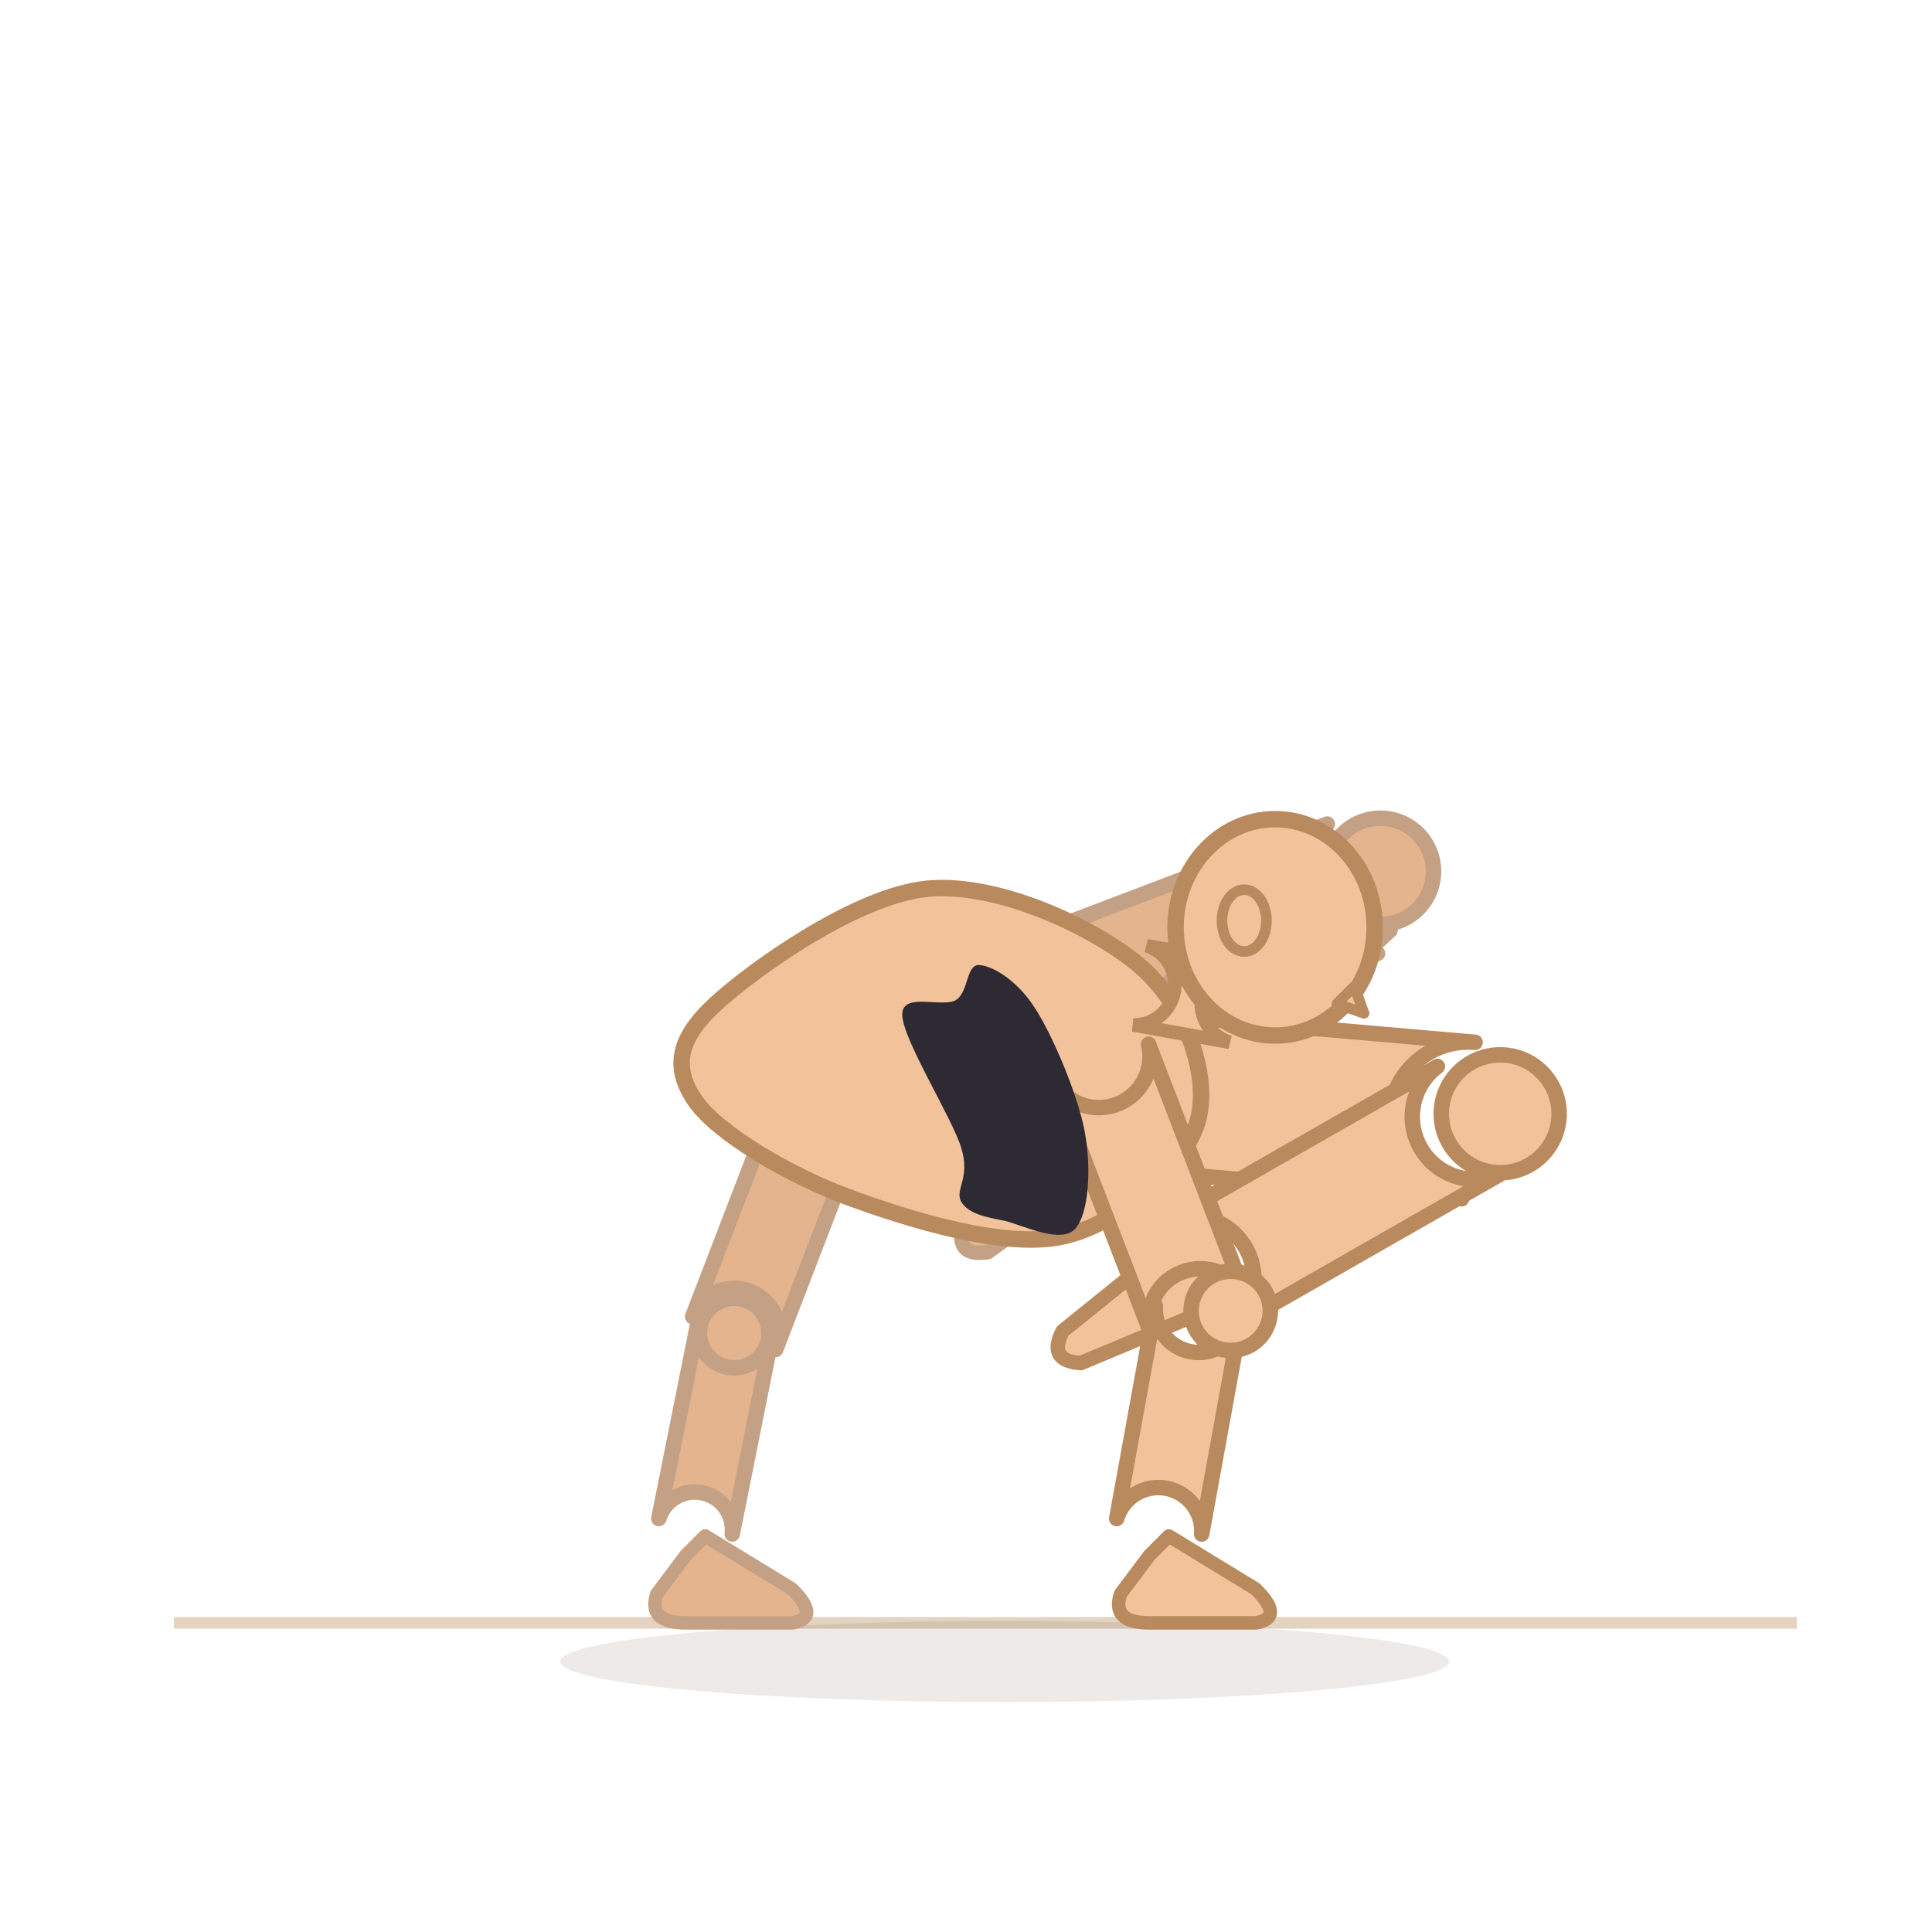
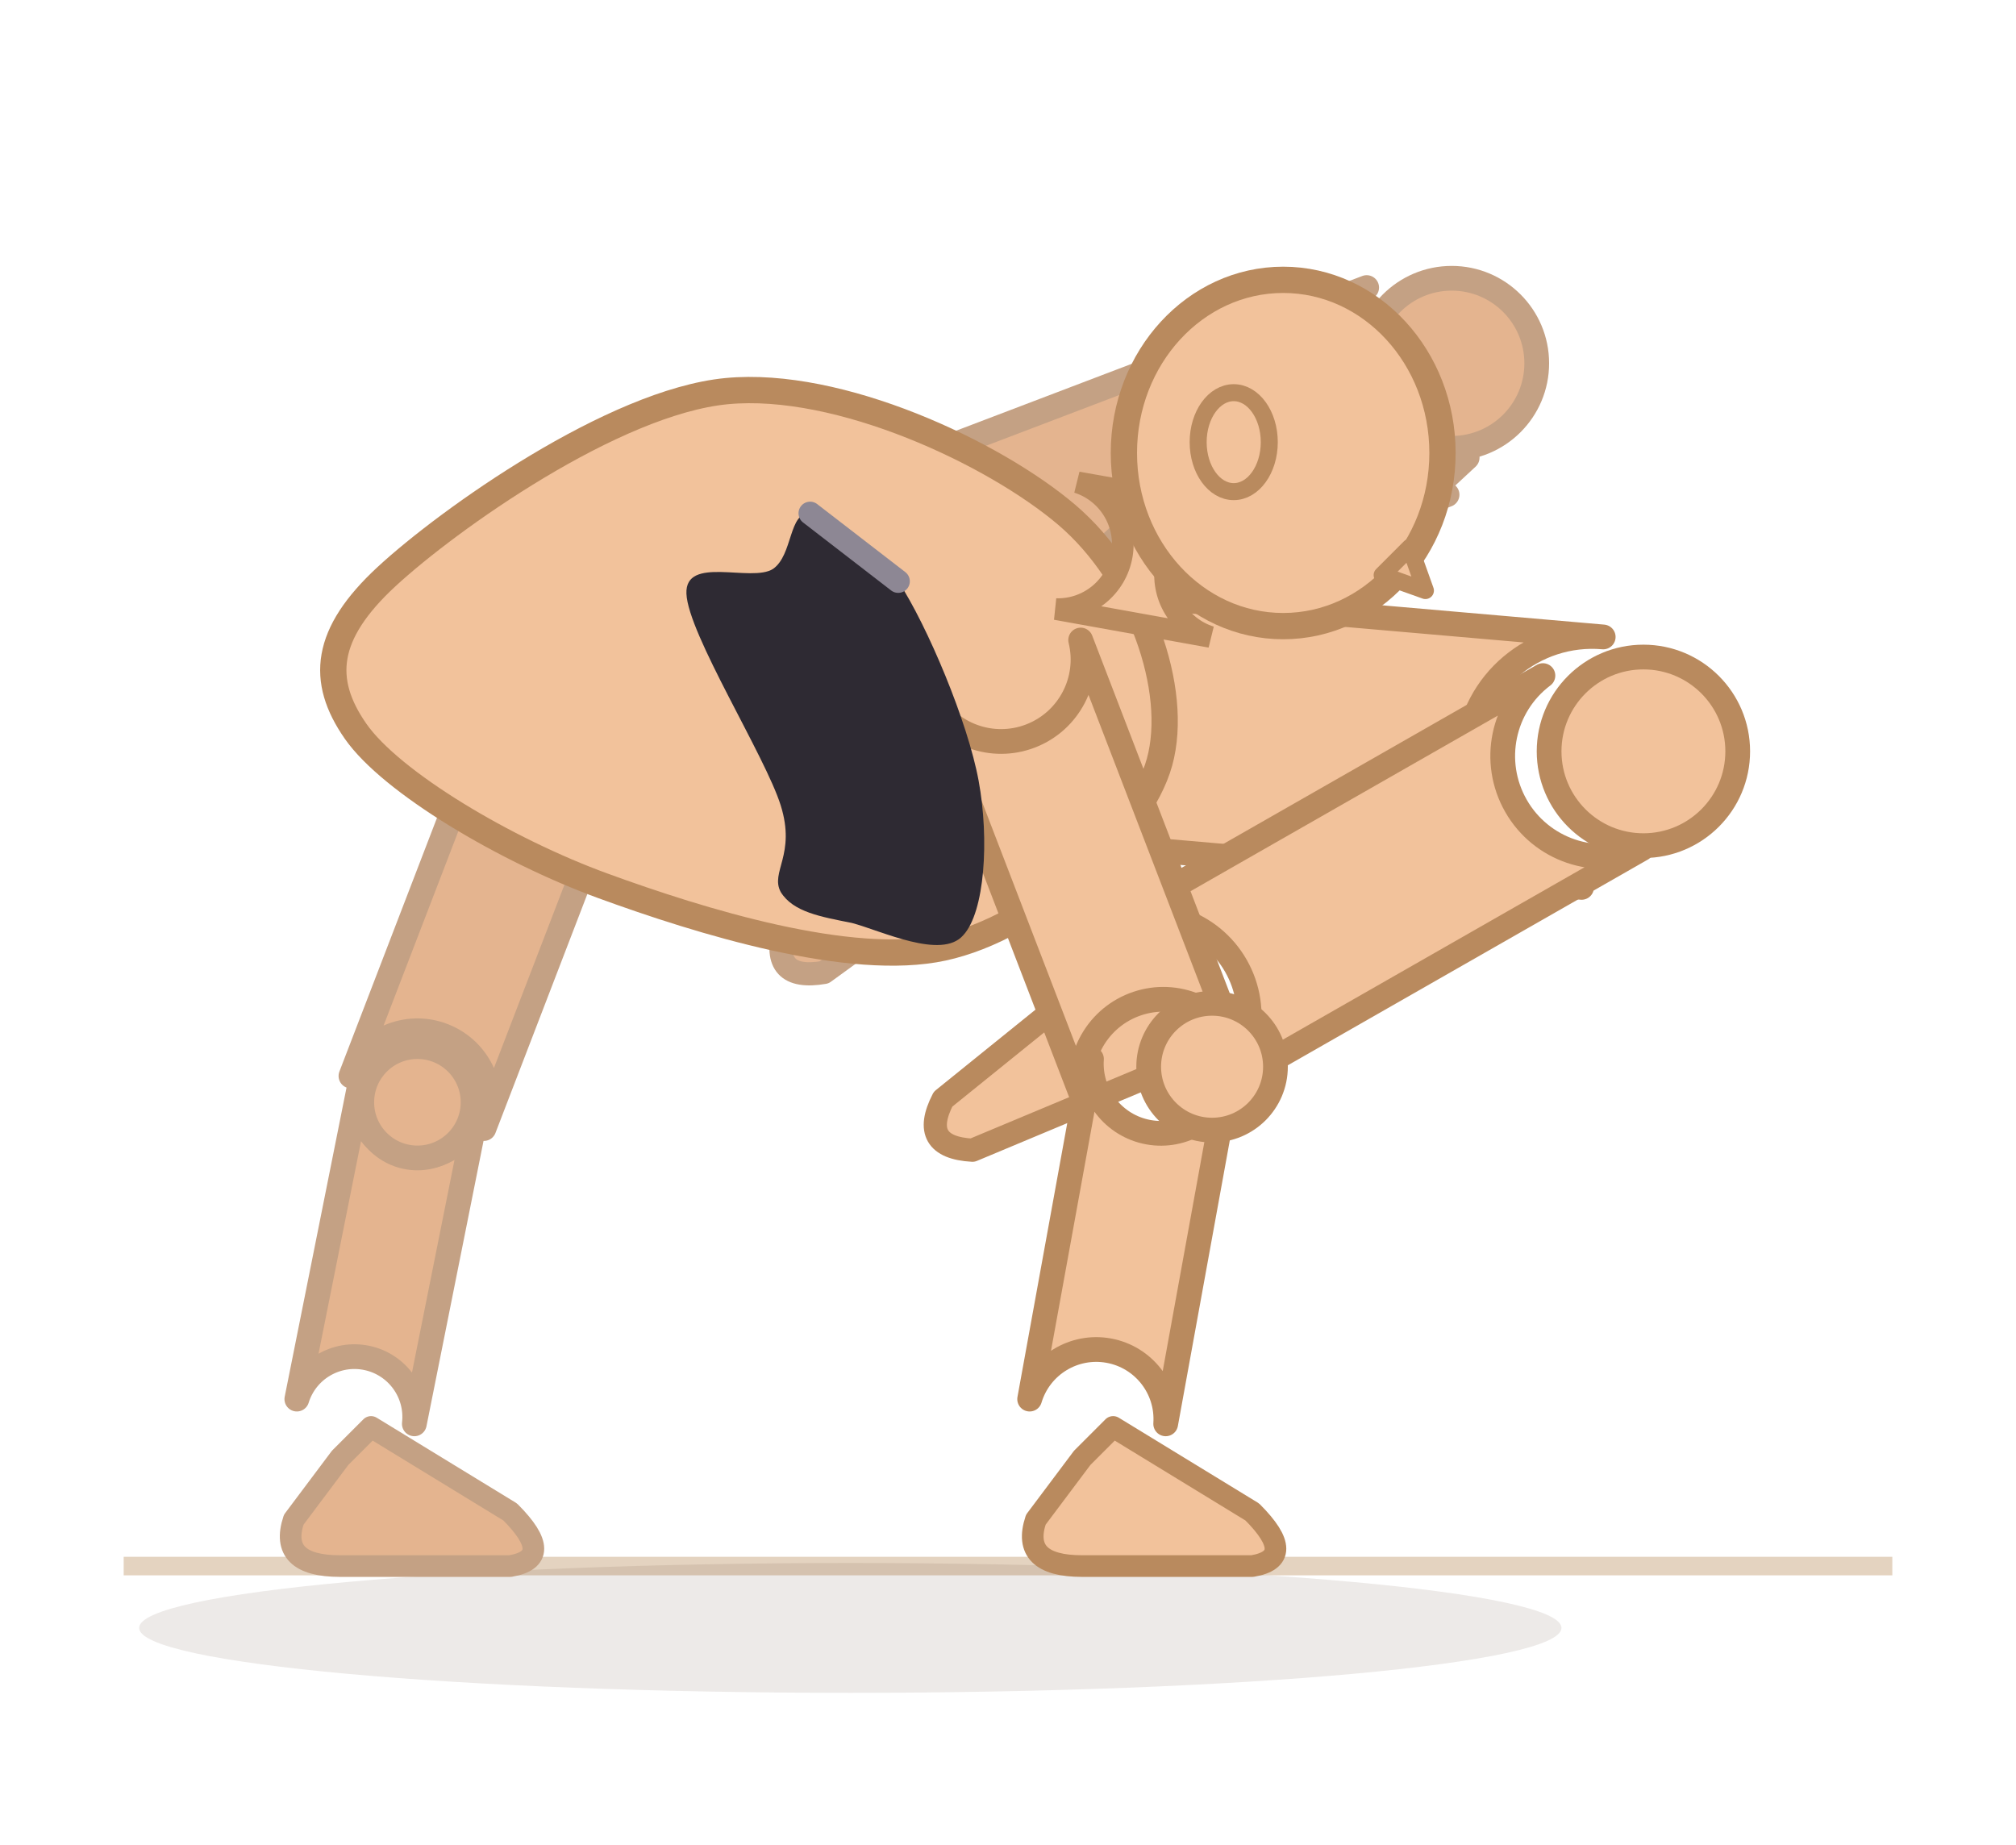
- <svg xmlns="http://www.w3.org/2000/svg" viewBox="0 0 200 200">
-   <line x1="18" y1="168" x2="186" y2="168" stroke="#e4d3c0" stroke-width="1.2" />
+ <svg xmlns="http://www.w3.org/2000/svg" viewBox="49 66.7 130.4 119.3">
+   <line x1="57" y1="168" x2="171.4" y2="168" stroke="#e4d3c0" stroke-width="1.2" />
  <ellipse cx="104" cy="172" rx="46" ry="4.2" fill="rgba(70,48,28,0.10)" />
  <path d="M 81.7,110.3 L 71.7,136.3 A 4.6 4.6 0 0 1 80.3,139.7 L 90.3,113.7 A 4.6 4.6 0 0 1 81.7,110.3 Z" fill="#e4b48f" stroke="#c4a184" stroke-width="1.6" stroke-linejoin="round" />
  <path d="M 72.2,137.2 L 68.2,157.2 A 3.9 3.9 0 0 1 75.8,158.8 L 79.8,138.8 A 3.9 3.9 0 0 1 72.2,137.2 Z" fill="#e4b48f" stroke="#c4a184" stroke-width="1.6" stroke-linejoin="round" />
  <circle cx="76" cy="138" r="3.6" fill="#e4b48f" stroke="#c4a184" stroke-width="1.6" />
  <path d="M 71,161 L 68,165 Q 67,168 71,168 L 82,168 Q 85,167.5 82,164.5 L 73,159 Z" fill="#e4b48f" stroke="#c4a184" stroke-width="1.4" stroke-linejoin="round" />
  <path d="M 100.6,114.7 L 142.6,98.7 A 7.2 7.2 0 0 1 137.4,85.3 L 95.4,101.3 A 7.2 7.2 0 0 1 100.6,114.7 Z" fill="#e4b48f" stroke="#c4a184" stroke-width="1.6" stroke-linejoin="round" />
  <path d="M 136.1,87.7 L 108.1,113.7 A 5.8 5.8 0 0 1 115.9,122.3 L 143.9,96.3 A 5.8 5.8 0 0 1 136.1,87.7 Z" fill="#e4b48f" stroke="#c4a184" stroke-width="1.6" stroke-linejoin="round" />
  <circle cx="142.9" cy="90.2" r="5.5" fill="#e4b48f" stroke="#c4a184" stroke-width="1.6" />
  <path d="M 110,113.6 L 99.7,126.8 Q 98.8,130.2 102.3,129.6 L 115.8,119.8 Z" fill="#e4b48f" stroke="#c4a184" stroke-width="1.5" stroke-linejoin="round" />
  <path d="M 105.3,120.1 L 151.3,124.1 A 8.1 8.1 0 0 1 152.7,107.9 L 106.7,103.9 A 8.1 8.1 0 0 1 105.3,120.1 Z" fill="#f2c29b" stroke="#b98a5e" stroke-width="1.6" stroke-linejoin="round" />
  <path d="M 148.8,110.4 L 120.8,126.4 A 6.5 6.5 0 0 1 127.2,137.6 L 155.2,121.6 A 6.5 6.5 0 0 1 148.8,110.4 Z" fill="#f2c29b" stroke="#b98a5e" stroke-width="1.6" stroke-linejoin="round" />
  <circle cx="155.3" cy="115.3" r="6.1" fill="#f2c29b" stroke="#b98a5e" stroke-width="1.6" />
  <path d="M 123,127.3 L 110,137.8 Q 108.4,140.9 111.9,141.1 L 127.2,134.7 Z" fill="#f2c29b" stroke="#b98a5e" stroke-width="1.5" stroke-linejoin="round" />
  <path d="M 74,104 C 78,100.3 88.7,92.7 96,92 C 103.3,91.3 113.3,96 118,100 C 122.7,104 125.3,111.3 124,116 C 122.7,120.7 116,126.7 110,128 C 104,129.3 94.3,126.3 88,124 C 81.7,121.7 74.3,117.3 72,114 C 69.7,110.7 70,107.7 74,104 Z" fill="#f2c29b" stroke="#b98a5e" stroke-width="1.7" stroke-linejoin="round" />
  <path d="M 109.1,111.9 L 119.1,137.9 A 5.3 5.3 0 0 1 128.9,134.1 L 118.9,108.1 A 5.3 5.3 0 0 1 109.1,111.9 Z" fill="#f2c29b" stroke="#b98a5e" stroke-width="1.6" stroke-linejoin="round" />
  <path d="M 119.6,135.2 L 115.6,157.2 A 4.5 4.5 0 0 1 124.4,158.8 L 128.4,136.8 A 4.5 4.5 0 0 1 119.6,135.2 Z" fill="#f2c29b" stroke="#b98a5e" stroke-width="1.6" stroke-linejoin="round" />
  <circle cx="127.4" cy="135.7" r="4.1" fill="#f2c29b" stroke="#b98a5e" stroke-width="1.6" />
  <path d="M 119,161 L 116,165 Q 115,168 119,168 L 130,168 Q 133,167.5 130,164.5 L 121,159 Z" fill="#f2c29b" stroke="#b98a5e" stroke-width="1.4" stroke-linejoin="round" />
  <path d="M 117.3,106.1 L 127.3,107.9 A 4.2 4.2 0 0 1 128.8,99.7 L 118.7,97.9 A 4.2 4.2 0 0 1 117.3,106.1 Z" fill="#f2c29b" stroke="#b98a5e" stroke-width="1.4" />
  <ellipse cx="132" cy="96" rx="10.304" ry="11.2" fill="#f2c29b" stroke="#b98a5e" stroke-width="1.7" />
  <ellipse cx="128.8" cy="95.3" rx="2.3" ry="3.2" fill="#f2c29b" stroke="#b98a5e" stroke-width="1.1" />
  <path d="M 138.4,103.9 L 141.2,104.9 L 140.2,102.1 Z" fill="#f2c29b" stroke="#b98a5e" stroke-width="1.1" stroke-linejoin="round" />
  <g data-shorts="1">
    <path d="M 101.4,99.9 C 102.8,100 105.3,101.5 107.1,104.3 C 109,107.2 111.6,113.4 112.3,117.2 C 113,121 112.7,125.7 111.3,127.2 C 109.9,128.8 106,126.9 104.1,126.4 C 102.1,126 100.3,125.7 99.5,124.4 C 98.8,123.1 100.5,122 99.5,118.8 C 98.5,115.6 93.5,107.7 93.4,105.1 C 93.3,102.6 97.6,104.4 99,103.5 C 100.3,102.6 100,99.8 101.4,99.9 Z" fill="#2e2a33" />
+     <path d="M 101.4,99.9 L 107.1,104.3" fill="none" stroke="#8d8794" stroke-width="1.5" stroke-linecap="round" />
  </g>
</svg>
